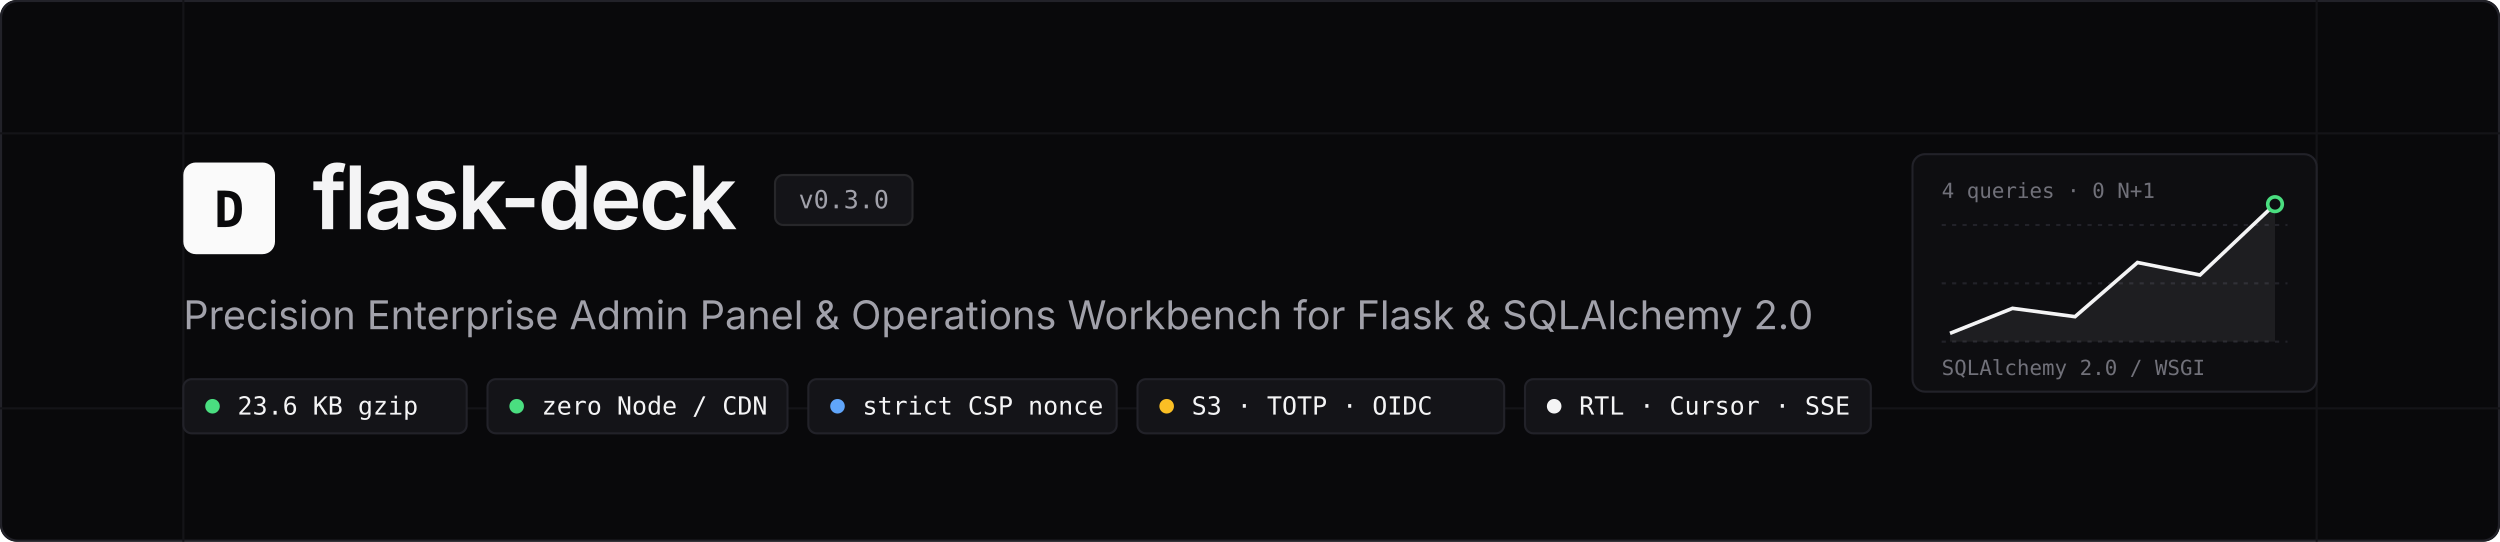
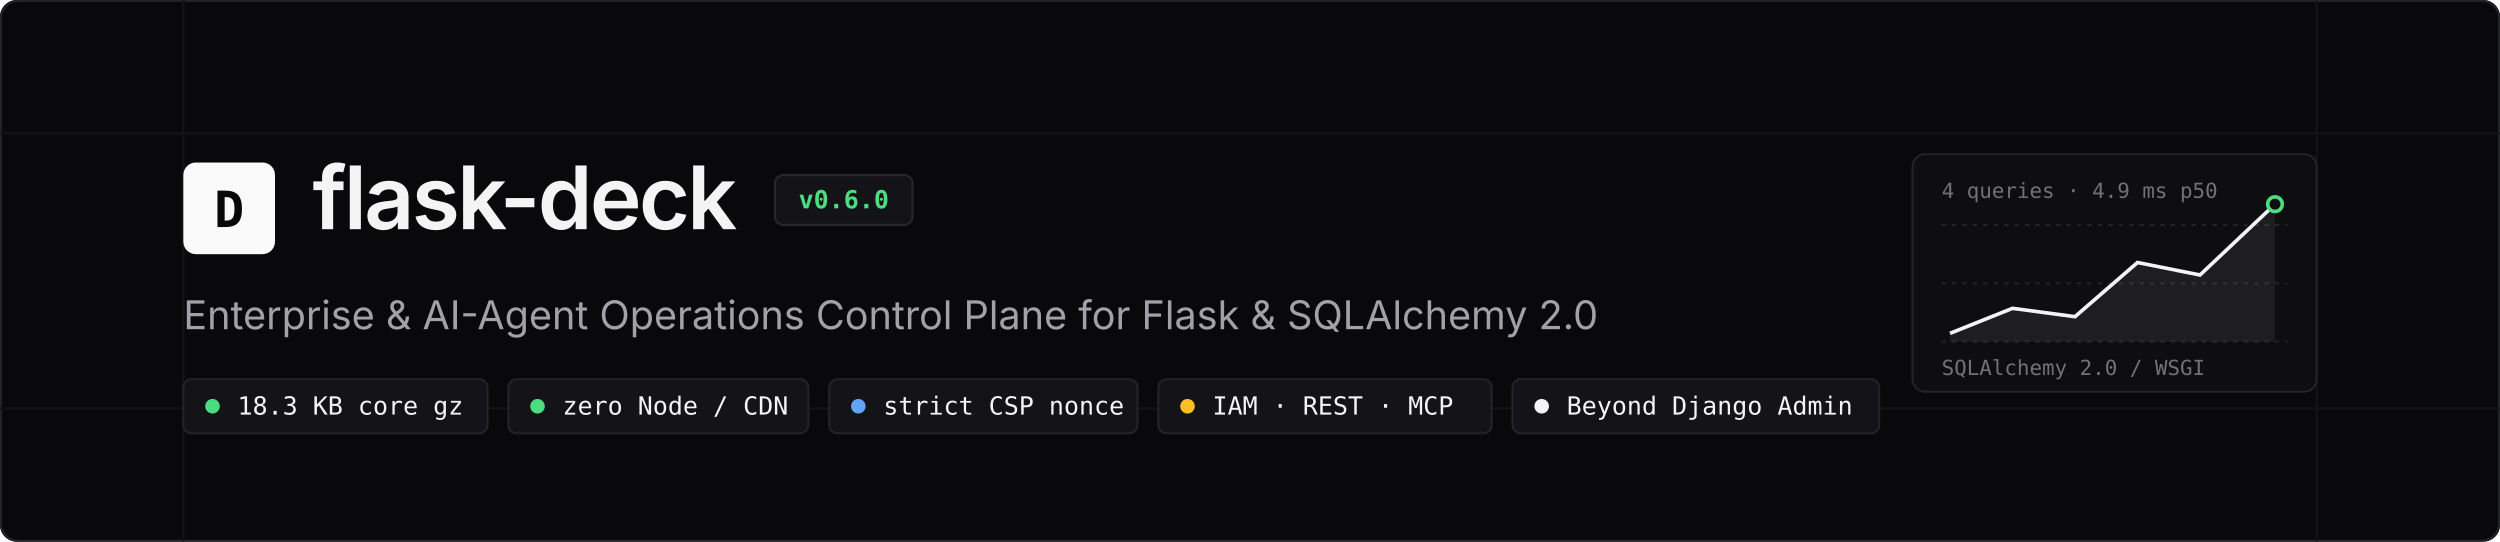
- <svg xmlns="http://www.w3.org/2000/svg" viewBox="0 0 1200 260" width="1200" height="260" role="img" aria-label="flask-deck — Precision Admin Panel and Operations Workbench for Flask and SQLAlchemy 2.0">
+ <svg xmlns="http://www.w3.org/2000/svg" viewBox="0 0 1200 260" width="1200" height="260" role="img" aria-label="flask-deck — Enterprise &amp; AI-Agent Operations Control Plane for Flask and SQLAlchemy 2.0">
  <rect width="1200" height="260" fill="#09090b" rx="8" />
  <rect x="0.5" y="0.5" width="1199" height="259" fill="none" stroke="#222229" rx="8" />
  <line x1="0" y1="64" x2="1200" y2="64" stroke="#141418" stroke-width="1" />
  <line x1="0" y1="196" x2="1200" y2="196" stroke="#141418" stroke-width="1" />
  <line x1="88" y1="0" x2="88" y2="260" stroke="#141418" stroke-width="1" />
  <line x1="1112" y1="0" x2="1112" y2="260" stroke="#141418" stroke-width="1" />
  <rect x="88" y="78" width="44" height="44" rx="6" fill="#fafafa" />
  <text x="110" y="109" text-anchor="middle" fill="#09090b" font-family="ui-monospace, SFMono-Regular, Menlo, monospace" font-size="24" font-weight="700">D</text>
  <text x="150" y="110" fill="#f4f4f5" font-family="Inter, -apple-system, BlinkMacSystemFont, Segoe UI, sans-serif" font-size="42" font-weight="600" letter-spacing="-0.03em">flask-deck</text>
  <rect x="372" y="84" width="66" height="24" rx="4" fill="#141418" stroke="#27272a" />
-   <text x="405" y="100" text-anchor="middle" fill="#a1a1aa" font-family="ui-monospace, SFMono-Regular, Menlo, monospace" font-size="12">v0.3.0</text>
-   <text x="88" y="158" fill="#a1a1aa" font-family="Inter, -apple-system, BlinkMacSystemFont, Segoe UI, sans-serif" font-size="19" font-weight="400">Precision Enterprise Admin Panel &amp; Operations Workbench for Flask &amp; SQLAlchemy 2.0</text>
+   <text x="405" y="100" text-anchor="middle" fill="#4ade80" font-family="ui-monospace, SFMono-Regular, Menlo, monospace" font-size="12" font-weight="600">v0.6.0</text>
+   <text x="88" y="158" fill="#a1a1aa" font-family="Inter, -apple-system, BlinkMacSystemFont, Segoe UI, sans-serif" font-size="19" font-weight="400">Enterprise &amp; AI-Agent Operations Control Plane for Flask &amp; SQLAlchemy 2.0</text>
  <g font-family="ui-monospace, SFMono-Regular, Menlo, monospace" font-size="12">
-     <rect x="88" y="182" width="136" height="26" rx="4" fill="#141418" stroke="#222229" />
+     <rect x="88" y="182" width="146" height="26" rx="4" fill="#141418" stroke="#222229" />
    <circle cx="102" cy="195" r="3.5" fill="#4ade80" />
-     <text x="114" y="199" fill="#f4f4f5">23.6 KB gzip</text>
-     <rect x="234" y="182" width="144" height="26" rx="4" fill="#141418" stroke="#222229" />
-     <circle cx="248" cy="195" r="3.5" fill="#4ade80" />
-     <text x="260" y="199" fill="#f4f4f5">zero Node / CDN</text>
-     <rect x="388" y="182" width="148" height="26" rx="4" fill="#141418" stroke="#222229" />
-     <circle cx="402" cy="195" r="3.5" fill="#60a5fa" />
-     <text x="414" y="199" fill="#f4f4f5">strict CSP nonce</text>
-     <rect x="546" y="182" width="176" height="26" rx="4" fill="#141418" stroke="#222229" />
-     <circle cx="560" cy="195" r="3.5" fill="#fbbf24" />
-     <text x="572" y="199" fill="#f4f4f5">S3 · TOTP · OIDC</text>
-     <rect x="732" y="182" width="166" height="26" rx="4" fill="#141418" stroke="#222229" />
-     <circle cx="746" cy="195" r="3.5" fill="#f4f4f5" />
-     <text x="758" y="199" fill="#f4f4f5">RTL · Cursor · SSE</text>
+     <text x="114" y="199" fill="#f4f4f5">18.3 KB core gz</text>
+     <rect x="244" y="182" width="144" height="26" rx="4" fill="#141418" stroke="#222229" />
+     <circle cx="258" cy="195" r="3.5" fill="#4ade80" />
+     <text x="270" y="199" fill="#f4f4f5">zero Node / CDN</text>
+     <rect x="398" y="182" width="148" height="26" rx="4" fill="#141418" stroke="#222229" />
+     <circle cx="412" cy="195" r="3.5" fill="#60a5fa" />
+     <text x="424" y="199" fill="#f4f4f5">strict CSP nonce</text>
+     <rect x="556" y="182" width="160" height="26" rx="4" fill="#141418" stroke="#222229" />
+     <circle cx="570" cy="195" r="3.5" fill="#fbbf24" />
+     <text x="582" y="199" fill="#f4f4f5">IAM · REST · MCP</text>
+     <rect x="726" y="182" width="176" height="26" rx="4" fill="#141418" stroke="#222229" />
+     <circle cx="740" cy="195" r="3.5" fill="#f4f4f5" />
+     <text x="752" y="199" fill="#f4f4f5">Beyond Django Admin</text>
  </g>
  <g transform="translate(918, 74)">
    <rect width="194" height="114" rx="6" fill="#0e0e11" stroke="#222229" />
    <line x1="14" y1="34" x2="180" y2="34" stroke="#222229" stroke-dasharray="2 3" />
    <line x1="14" y1="62" x2="180" y2="62" stroke="#222229" stroke-dasharray="2 3" />
    <line x1="14" y1="90" x2="180" y2="90" stroke="#222229" stroke-dasharray="2 3" />
    <path d="M18,86 L48,74 L78,78 L108,52 L138,58 L174,24 L174,90 L18,90 Z" fill="rgba(244,244,245,0.07)" />
    <path d="M18,86 L48,74 L78,78 L108,52 L138,58 L174,24" fill="none" stroke="#f4f4f5" stroke-width="1.75" />
    <circle cx="174" cy="24" r="3.5" fill="#0e0e11" stroke="#4ade80" stroke-width="1.75" />
-     <text x="14" y="21" fill="#71717a" font-family="ui-monospace, SFMono-Regular, Menlo, monospace" font-size="10">4 queries · 0 N+1</text>
+     <text x="14" y="21" fill="#71717a" font-family="ui-monospace, SFMono-Regular, Menlo, monospace" font-size="10">4 queries · 4.9 ms p50</text>
    <text x="14" y="106" fill="#71717a" font-family="ui-monospace, SFMono-Regular, Menlo, monospace" font-size="10">SQLAlchemy 2.0 / WSGI</text>
  </g>
</svg>
